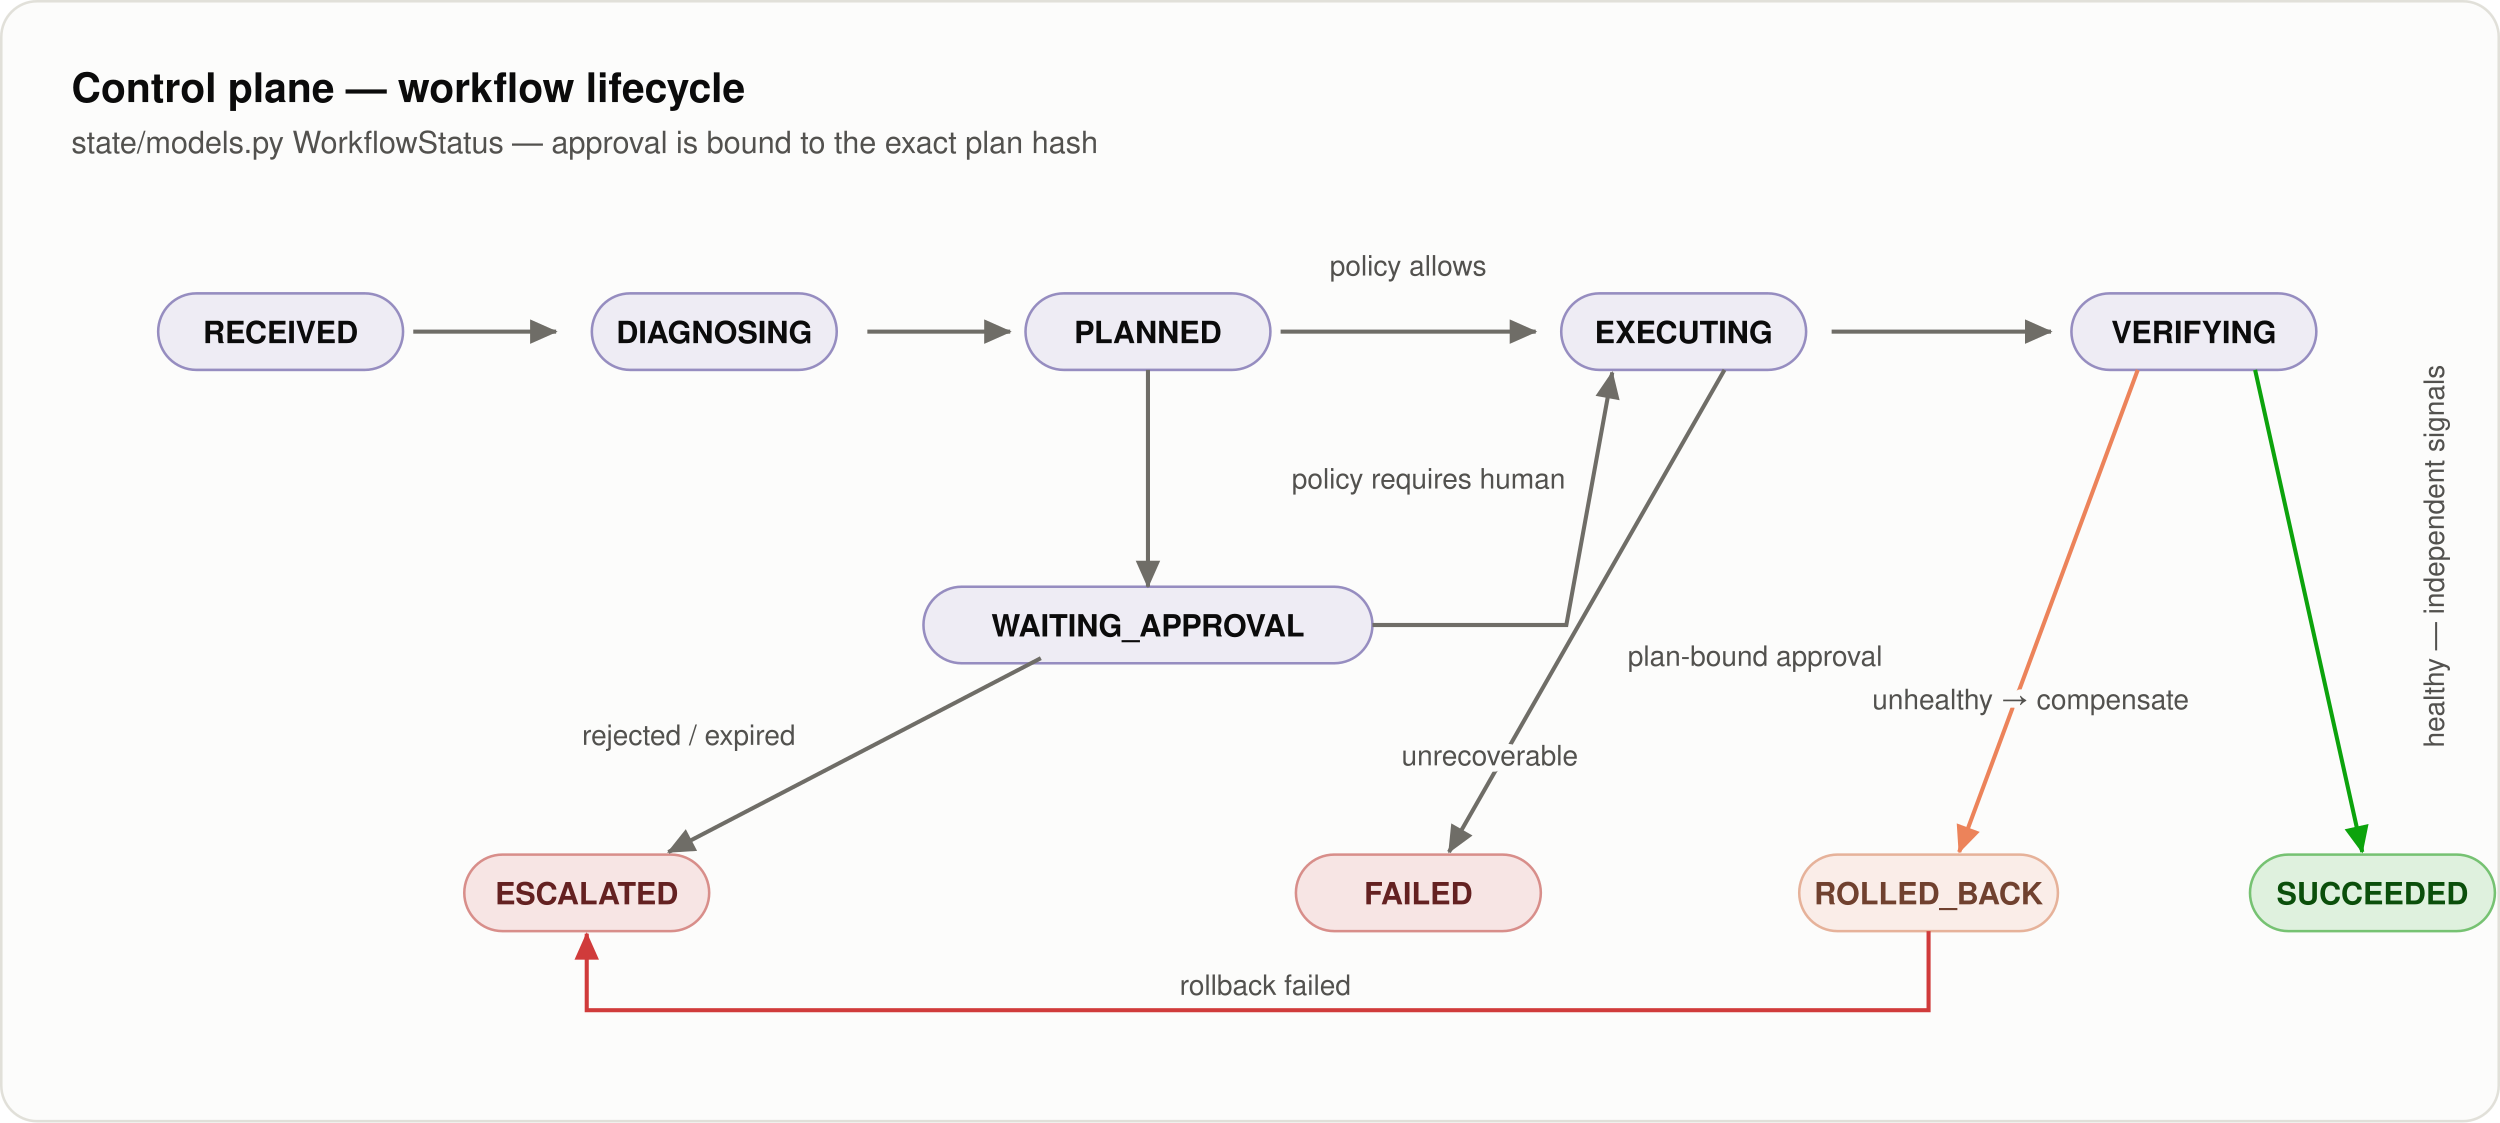
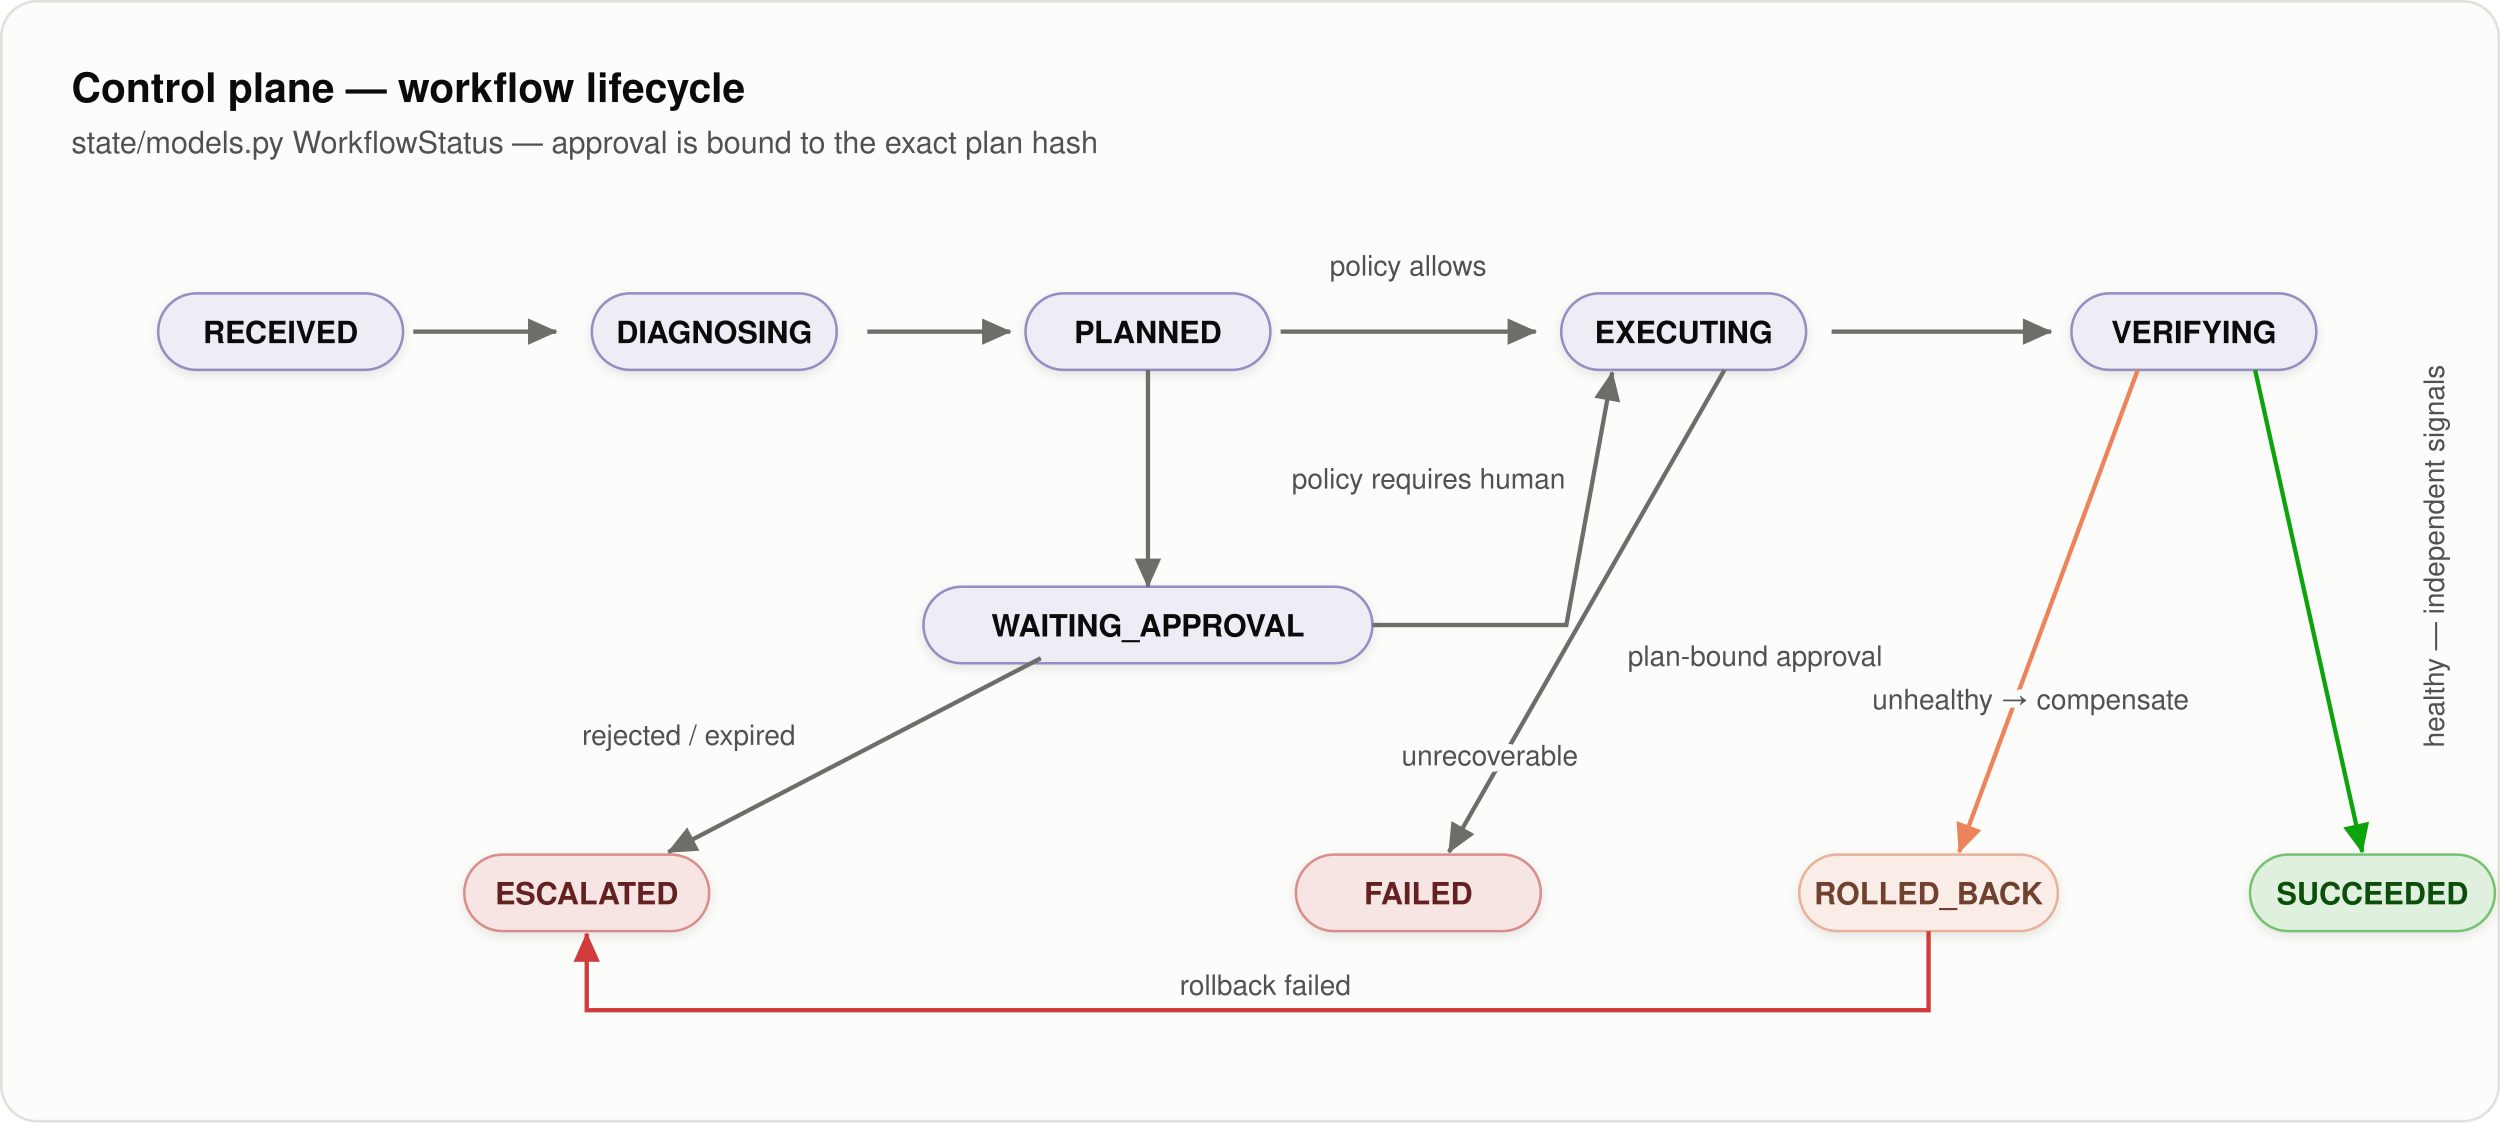
<svg xmlns="http://www.w3.org/2000/svg" viewBox="0 0 980 440" font-family="system-ui, -apple-system, 'Segoe UI', Helvetica, Arial, sans-serif" role="img" aria-label="Workflow lifecycle: plans wait on plan-bound approval; verification decides success, rollback or escalation">
  <defs>
-     <marker id="arrow-light" viewBox="0 0 10 10" refX="8.5" refY="5" markerWidth="7.5" markerHeight="7.5" orient="auto-start-reverse">
-       <path d="M 0 1 L 9 5 L 0 9 z" fill="#6f6d67" />
+     <filter id="soft-light" x="-12%" y="-12%" width="124%" height="130%">
+       <feDropShadow dx="0" dy="1.5" stdDeviation="2.2" flood-color="#000000" flood-opacity="0.10" />
+     </filter>
+     <marker id="arrow-light" viewBox="0 0 10 10" refX="8.6" refY="5" markerWidth="8" markerHeight="8" orient="auto-start-reverse">
+       <path d="M 0.5 1.2 L 9 5 L 0.5 8.8 z" fill="#6f6d67" />
    </marker>
-     <marker id="arrow-good-light" viewBox="0 0 10 10" refX="8.5" refY="5" markerWidth="7.5" markerHeight="7.5" orient="auto-start-reverse">
-       <path d="M 0 1 L 9 5 L 0 9 z" fill="#0ca30c" />
+     <marker id="arrow-good-light" viewBox="0 0 10 10" refX="8.6" refY="5" markerWidth="8" markerHeight="8" orient="auto-start-reverse">
+       <path d="M 0.5 1.2 L 9 5 L 0.5 8.8 z" fill="#0ca30c" />
    </marker>
-     <marker id="arrow-bad-light" viewBox="0 0 10 10" refX="8.5" refY="5" markerWidth="7.5" markerHeight="7.5" orient="auto-start-reverse">
-       <path d="M 0 1 L 9 5 L 0 9 z" fill="#d03b3b" />
+     <marker id="arrow-bad-light" viewBox="0 0 10 10" refX="8.6" refY="5" markerWidth="8" markerHeight="8" orient="auto-start-reverse">
+       <path d="M 0.5 1.2 L 9 5 L 0.5 8.8 z" fill="#d03b3b" />
    </marker>
-     <marker id="arrow-warn-light" viewBox="0 0 10 10" refX="8.5" refY="5" markerWidth="7.5" markerHeight="7.5" orient="auto-start-reverse">
-       <path d="M 0 1 L 9 5 L 0 9 z" fill="#ec835a" />
+     <marker id="arrow-warn-light" viewBox="0 0 10 10" refX="8.6" refY="5" markerWidth="8" markerHeight="8" orient="auto-start-reverse">
+       <path d="M 0.5 1.2 L 9 5 L 0.5 8.8 z" fill="#ec835a" />
    </marker>
  </defs>
  <rect x="0" y="0" width="980" height="440" rx="14" fill="#fcfcfb" />
  <rect x="0.5" y="0.5" width="979" height="439" rx="14" fill="none" stroke="#e1e0d9" stroke-width="1" />
  <text x="28" y="40" font-size="16" text-anchor="start" fill="#0b0b0b" font-weight="700">Control plane — workflow lifecycle</text>
  <text x="28" y="60" font-size="12" text-anchor="start" fill="#52514e" font-weight="normal">state/models.py WorkflowStatus — approval is bound to the exact plan hash</text>
-   <rect x="62.0" y="115" width="96" height="30" rx="15" fill="#eeecf4" stroke="#968dc0" stroke-width="1" />
+   <rect x="62.0" y="115" width="96" height="30" rx="15" fill="#eeecf4" stroke="#968dc0" stroke-width="1" filter="url(#soft-light)" />
  <text x="110" y="134.5" font-size="12" text-anchor="middle" fill="#0b0b0b" font-weight="600">RECEIVED</text>
-   <rect x="232.0" y="115" width="96" height="30" rx="15" fill="#eeecf4" stroke="#968dc0" stroke-width="1" />
+   <rect x="232.0" y="115" width="96" height="30" rx="15" fill="#eeecf4" stroke="#968dc0" stroke-width="1" filter="url(#soft-light)" />
  <text x="280" y="134.5" font-size="12" text-anchor="middle" fill="#0b0b0b" font-weight="600">DIAGNOSING</text>
-   <rect x="402.0" y="115" width="96" height="30" rx="15" fill="#eeecf4" stroke="#968dc0" stroke-width="1" />
+   <rect x="402.0" y="115" width="96" height="30" rx="15" fill="#eeecf4" stroke="#968dc0" stroke-width="1" filter="url(#soft-light)" />
  <text x="450" y="134.5" font-size="12" text-anchor="middle" fill="#0b0b0b" font-weight="600">PLANNED</text>
-   <rect x="612.0" y="115" width="96" height="30" rx="15" fill="#eeecf4" stroke="#968dc0" stroke-width="1" />
+   <rect x="612.0" y="115" width="96" height="30" rx="15" fill="#eeecf4" stroke="#968dc0" stroke-width="1" filter="url(#soft-light)" />
  <text x="660" y="134.5" font-size="12" text-anchor="middle" fill="#0b0b0b" font-weight="600">EXECUTING</text>
-   <rect x="812.0" y="115" width="96" height="30" rx="15" fill="#eeecf4" stroke="#968dc0" stroke-width="1" />
+   <rect x="812.0" y="115" width="96" height="30" rx="15" fill="#eeecf4" stroke="#968dc0" stroke-width="1" filter="url(#soft-light)" />
  <text x="860" y="134.5" font-size="12" text-anchor="middle" fill="#0b0b0b" font-weight="600">VERIFYING</text>
-   <path d="M 162 130 L 218 130" fill="none" stroke="#6f6d67" stroke-width="1.6" marker-end="url(#arrow-light)" />
-   <path d="M 340 130 L 396 130" fill="none" stroke="#6f6d67" stroke-width="1.6" marker-end="url(#arrow-light)" />
-   <path d="M 502 130 L 602 130" fill="none" stroke="#6f6d67" stroke-width="1.6" marker-end="url(#arrow-light)" />
+   <path d="M 162 130 L 218 130" fill="none" stroke="#6f6d67" stroke-width="1.7" marker-end="url(#arrow-light)" />
+   <path d="M 340 130 L 396 130" fill="none" stroke="#6f6d67" stroke-width="1.7" marker-end="url(#arrow-light)" />
+   <path d="M 502 130 L 602 130" fill="none" stroke="#6f6d67" stroke-width="1.7" marker-end="url(#arrow-light)" />
  <text x="552.0" y="108" font-size="11" text-anchor="middle" fill="#52514e" font-weight="normal" paint-order="stroke" stroke="#fcfcfb" stroke-width="5" stroke-linejoin="round">policy allows</text>
-   <path d="M 718 130 L 804 130" fill="none" stroke="#6f6d67" stroke-width="1.6" marker-end="url(#arrow-light)" />
-   <rect x="362.0" y="230" width="176" height="30" rx="15" fill="#eeecf4" stroke="#968dc0" stroke-width="1" />
+   <path d="M 718 130 L 804 130" fill="none" stroke="#6f6d67" stroke-width="1.7" marker-end="url(#arrow-light)" />
+   <rect x="362.0" y="230" width="176" height="30" rx="15" fill="#eeecf4" stroke="#968dc0" stroke-width="1" filter="url(#soft-light)" />
  <text x="450" y="249.5" font-size="12" text-anchor="middle" fill="#0b0b0b" font-weight="600">WAITING_APPROVAL</text>
-   <path d="M 450 145 L 450 230" fill="none" stroke="#6f6d67" stroke-width="1.6" marker-end="url(#arrow-light)" />
+   <path d="M 450 145 L 450 230" fill="none" stroke="#6f6d67" stroke-width="1.7" marker-end="url(#arrow-light)" />
  <text x="560" y="191.5" font-size="11" text-anchor="middle" fill="#52514e" font-weight="normal" paint-order="stroke" stroke="#fcfcfb" stroke-width="5" stroke-linejoin="round">policy requires human</text>
-   <path d="M 538 245 L 614 245 L 632 146" fill="none" stroke="#6f6d67" stroke-width="1.6" marker-end="url(#arrow-light)" />
+   <path d="M 538 245 L 614 245 L 632 146" fill="none" stroke="#6f6d67" stroke-width="1.7" marker-end="url(#arrow-light)" />
  <text x="688" y="261" font-size="11" text-anchor="middle" fill="#52514e" font-weight="normal" paint-order="stroke" stroke="#fcfcfb" stroke-width="5" stroke-linejoin="round">plan-bound approval</text>
-   <rect x="182.0" y="335" width="96" height="30" rx="15" fill="#f7e5e4" stroke="#d88e8a" stroke-width="1" />
+   <rect x="182.0" y="335" width="96" height="30" rx="15" fill="#f7e5e4" stroke="#d88e8a" stroke-width="1" filter="url(#soft-light)" />
  <text x="230" y="354.5" font-size="12" text-anchor="middle" fill="#642121" font-weight="600">ESCALATED</text>
-   <rect x="508.0" y="335" width="96" height="30" rx="15" fill="#f7e5e4" stroke="#d88e8a" stroke-width="1" />
+   <rect x="508.0" y="335" width="96" height="30" rx="15" fill="#f7e5e4" stroke="#d88e8a" stroke-width="1" filter="url(#soft-light)" />
  <text x="556" y="354.5" font-size="12" text-anchor="middle" fill="#642121" font-weight="600">FAILED</text>
-   <rect x="705.3" y="335" width="101.4" height="30" rx="15" fill="#faede8" stroke="#e6b29a" stroke-width="1" />
+   <rect x="705.3" y="335" width="101.4" height="30" rx="15" fill="#faede8" stroke="#e6b29a" stroke-width="1" filter="url(#soft-light)" />
  <text x="756" y="354.5" font-size="12" text-anchor="middle" fill="#70412f" font-weight="600">ROLLED_BACK</text>
-   <rect x="882.0" y="335" width="96" height="30" rx="15" fill="#dff1de" stroke="#76c272" stroke-width="1" />
+   <rect x="882.0" y="335" width="96" height="30" rx="15" fill="#dff1de" stroke="#76c272" stroke-width="1" filter="url(#soft-light)" />
  <text x="930" y="354.5" font-size="12" text-anchor="middle" fill="#0b4f0b" font-weight="600">SUCCEEDED</text>
-   <path d="M 408 258 L 262 334" fill="none" stroke="#6f6d67" stroke-width="1.6" marker-end="url(#arrow-light)" />
+   <path d="M 408 258 L 262 334" fill="none" stroke="#6f6d67" stroke-width="1.7" marker-end="url(#arrow-light)" />
  <text x="270" y="292" font-size="11" text-anchor="middle" fill="#52514e" font-weight="normal" paint-order="stroke" stroke="#fcfcfb" stroke-width="5" stroke-linejoin="round">rejected / expired</text>
-   <path d="M 676 145 L 568 334" fill="none" stroke="#6f6d67" stroke-width="1.6" marker-end="url(#arrow-light)" />
+   <path d="M 676 145 L 568 334" fill="none" stroke="#6f6d67" stroke-width="1.7" marker-end="url(#arrow-light)" />
  <text x="584" y="300" font-size="11" text-anchor="middle" fill="#52514e" font-weight="normal" paint-order="stroke" stroke="#fcfcfb" stroke-width="5" stroke-linejoin="round">unrecoverable</text>
-   <path d="M 838 145 L 768 334" fill="none" stroke="#ec835a" stroke-width="1.6" marker-end="url(#arrow-warn-light)" />
+   <path d="M 838 145 L 768 334" fill="none" stroke="#ec835a" stroke-width="1.7" marker-end="url(#arrow-warn-light)" />
  <text x="796" y="278" font-size="11" text-anchor="middle" fill="#52514e" font-weight="normal" paint-order="stroke" stroke="#fcfcfb" stroke-width="5" stroke-linejoin="round">unhealthy → compensate</text>
-   <path d="M 884 145 L 926 334" fill="none" stroke="#0ca30c" stroke-width="1.6" marker-end="url(#arrow-good-light)" />
+   <path d="M 884 145 L 926 334" fill="none" stroke="#0ca30c" stroke-width="1.7" marker-end="url(#arrow-good-light)" />
  <text x="958" y="218" font-size="11" text-anchor="middle" fill="#52514e" transform="rotate(-90 958 218)" paint-order="stroke" stroke="#fcfcfb" stroke-width="5" stroke-linejoin="round">healthy — independent signals</text>
-   <path d="M 756 365 L 756 396 L 230 396 L 230 366" fill="none" stroke="#d03b3b" stroke-width="1.6" marker-end="url(#arrow-bad-light)" />
+   <path d="M 756 365 L 756 396 L 230 396 L 230 366" fill="none" stroke="#d03b3b" stroke-width="1.7" marker-end="url(#arrow-bad-light)" />
  <text x="496" y="390" font-size="11" text-anchor="middle" fill="#52514e" font-weight="normal" paint-order="stroke" stroke="#fcfcfb" stroke-width="5" stroke-linejoin="round">rollback failed</text>
</svg>
